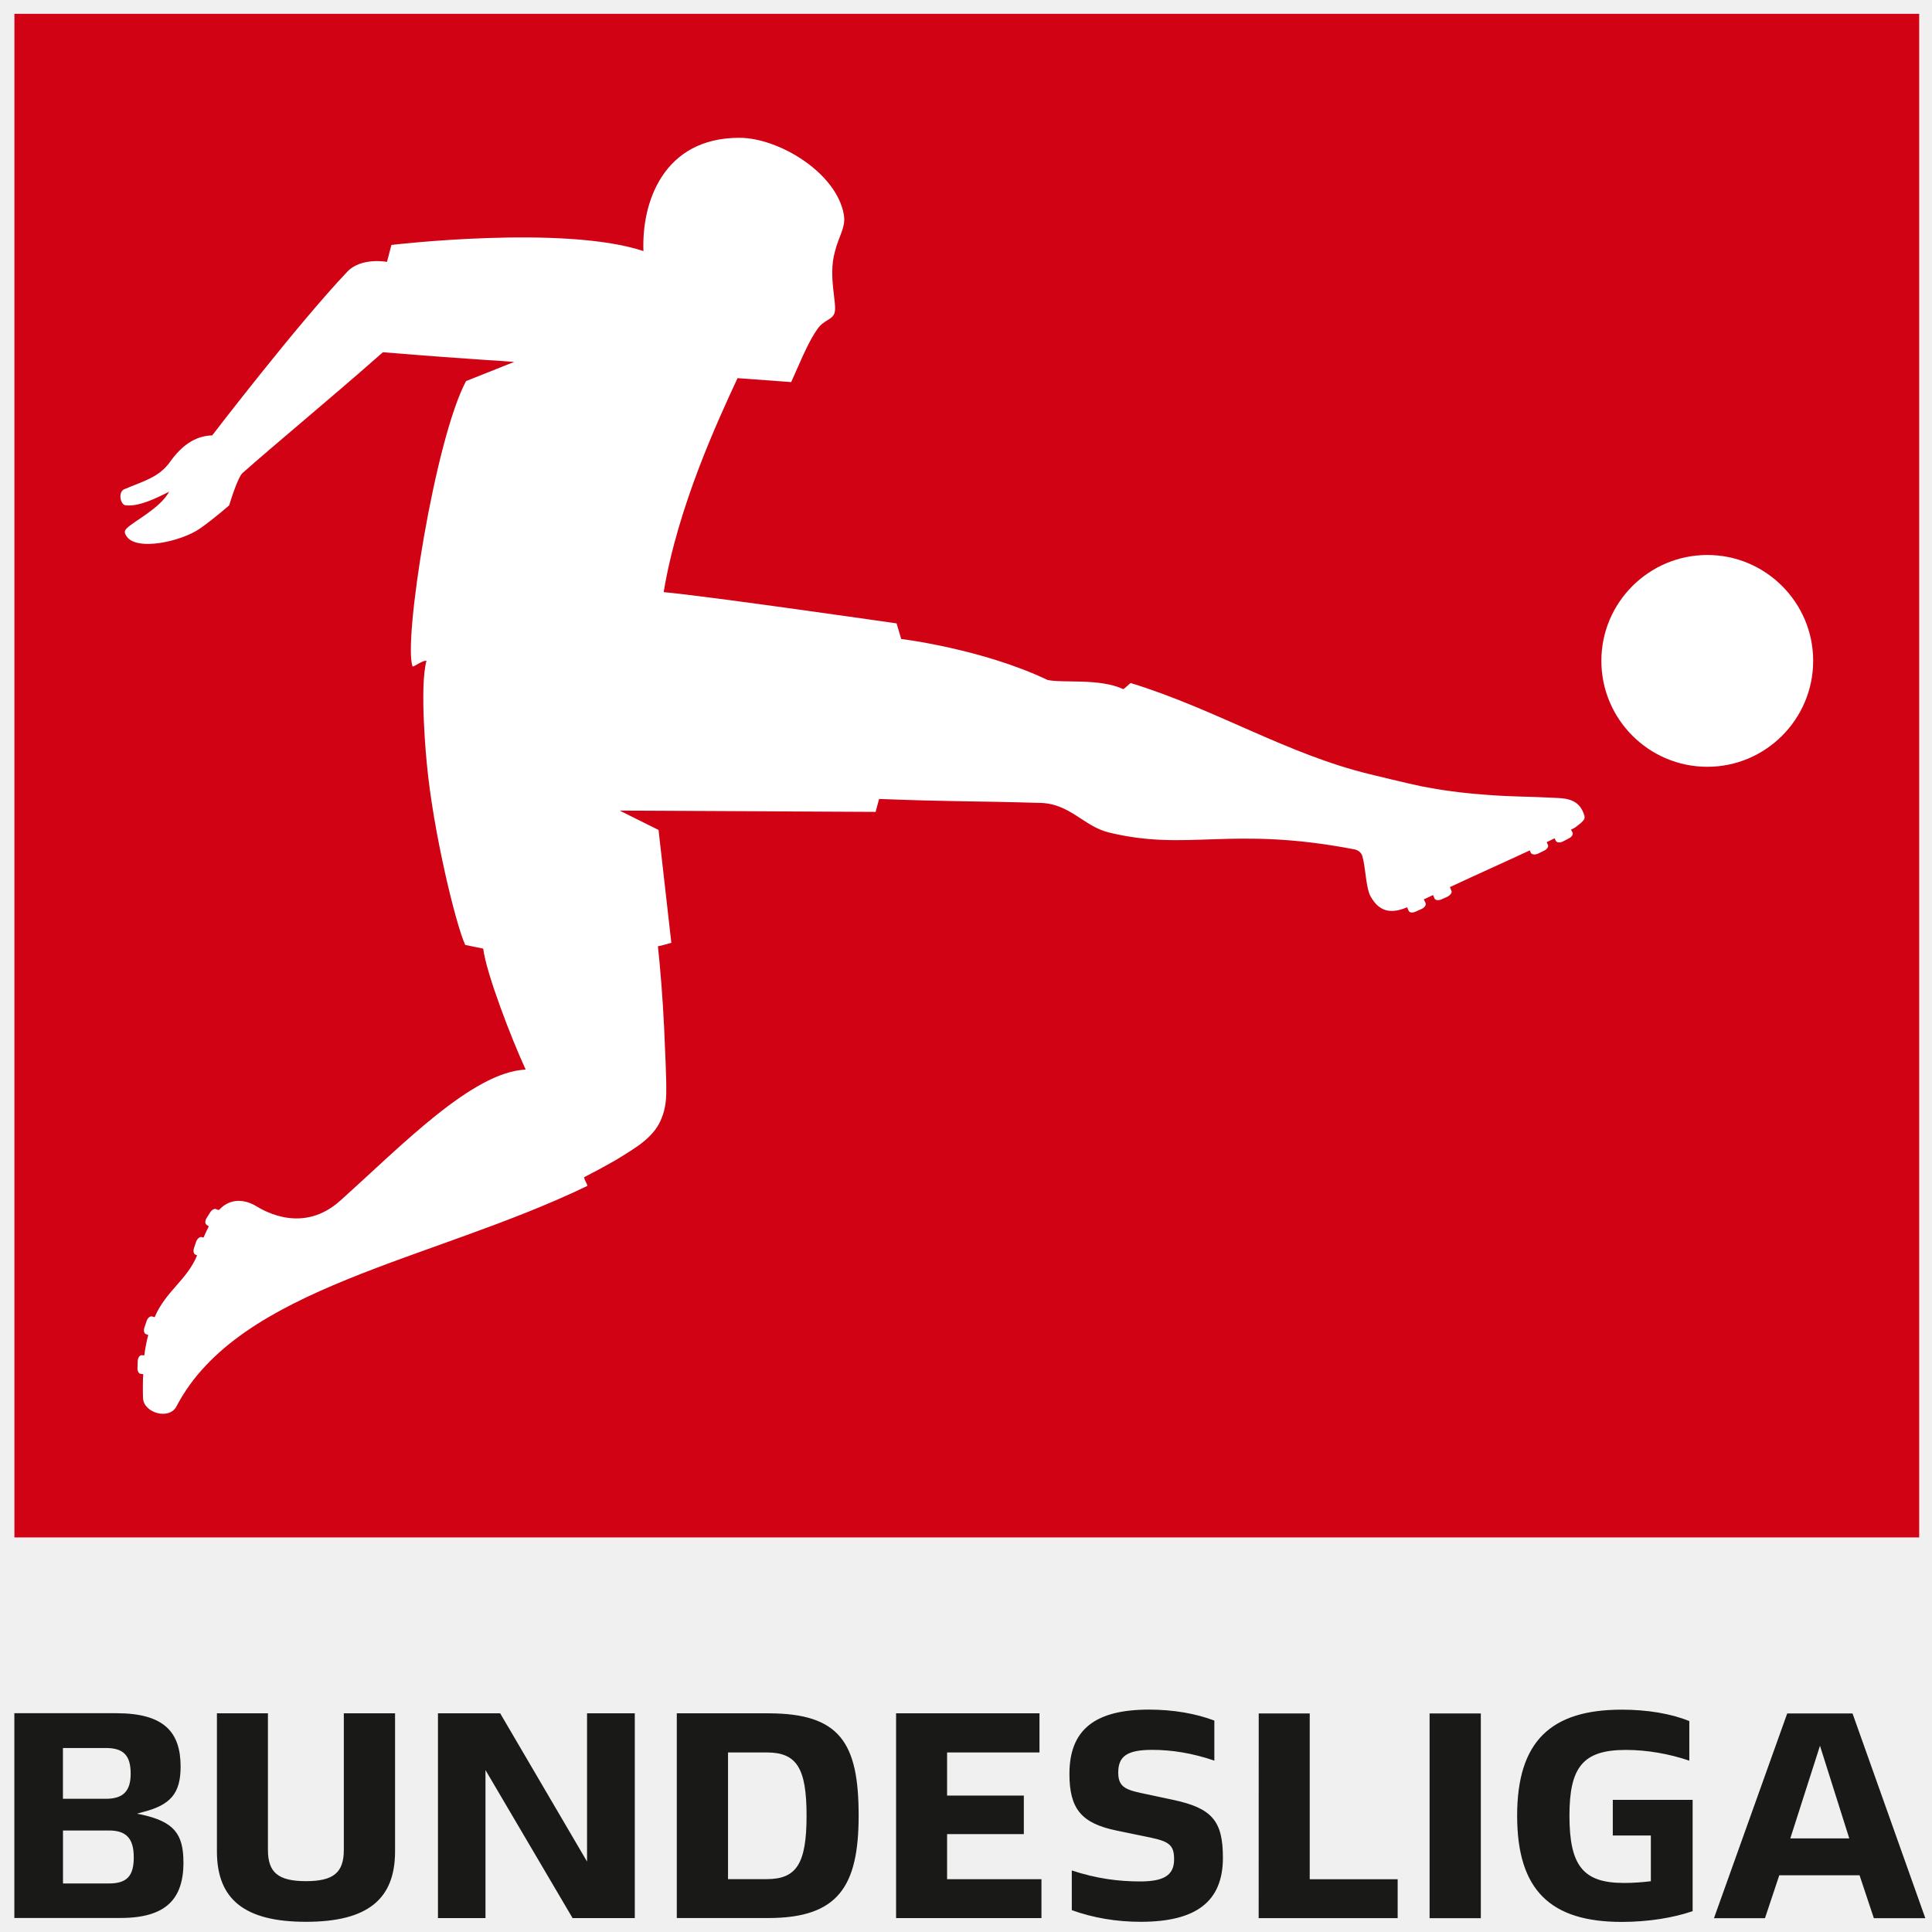
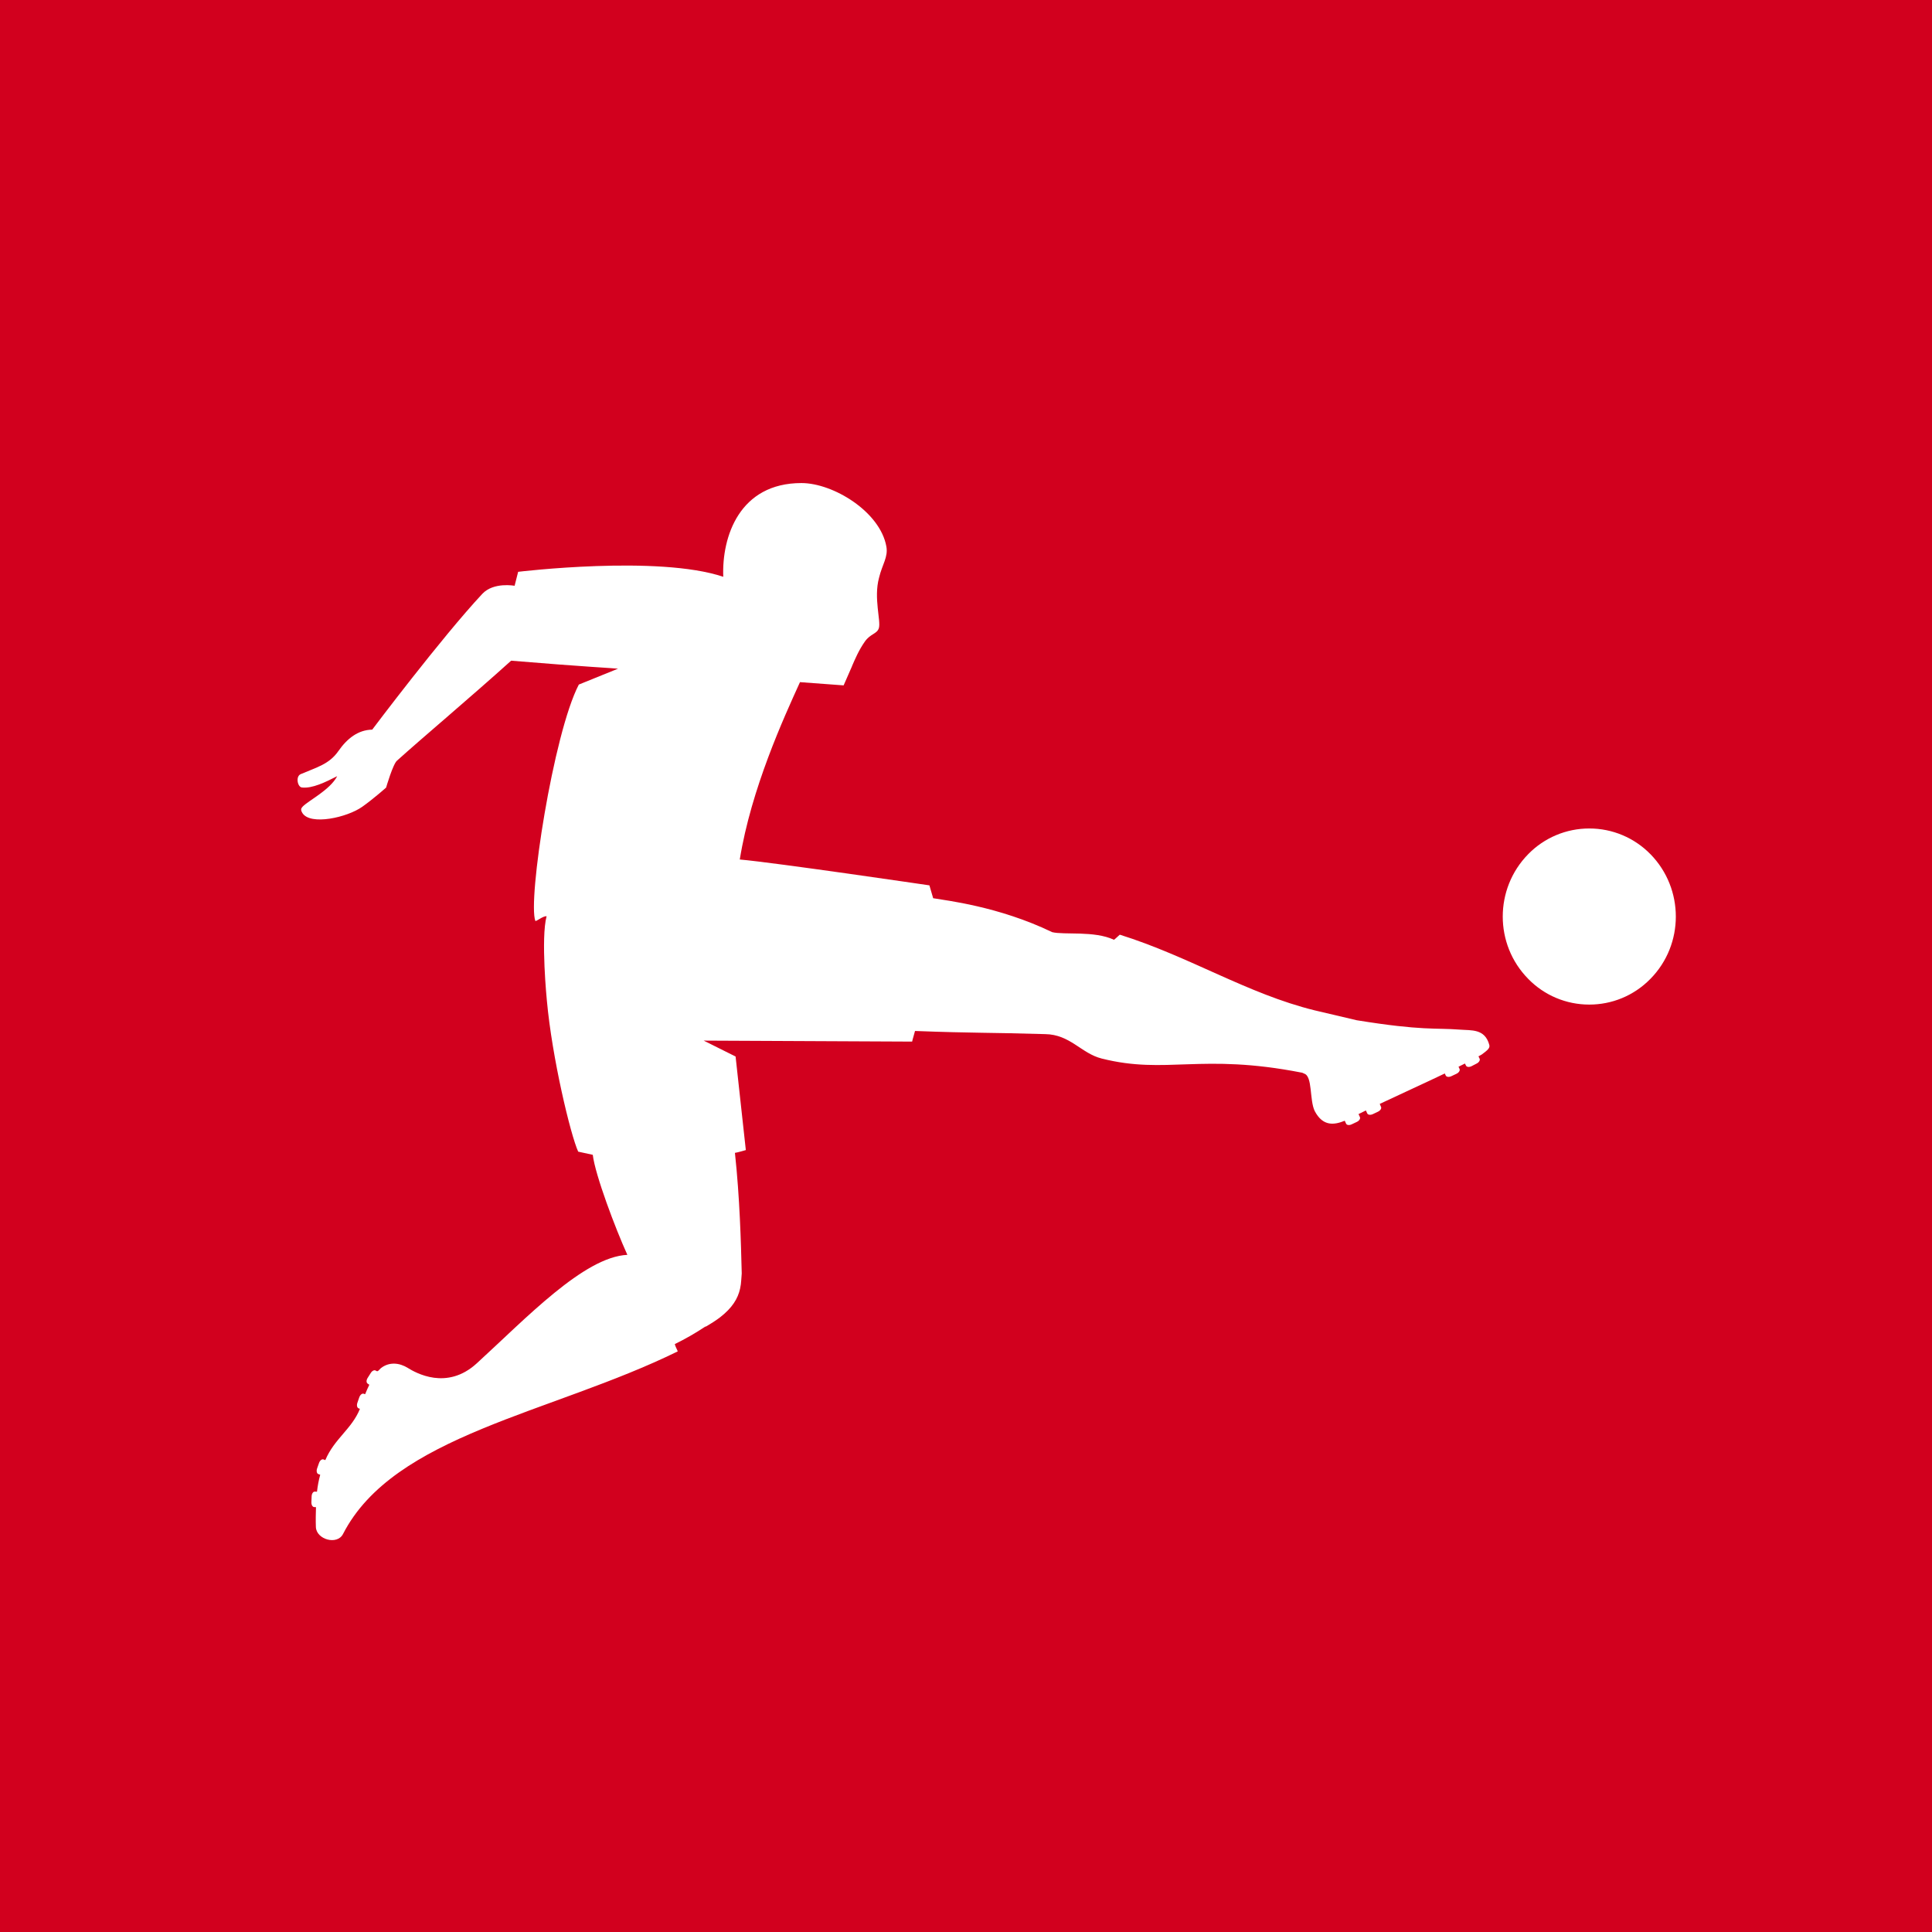
- <svg xmlns="http://www.w3.org/2000/svg" width="316" height="316" version="1.2" viewBox="0 0 75 75">
-   <g transform="translate(-253.32 -1660.1) scale(2.1856)">
-     <path d="m116.16 786.87h33.832v-27.062h-33.832z" fill="#d10214" />
-     <path d="m146.23 769.42c-1.039 0-1.883 0.844-1.883 1.879 0 1.039 0.844 1.883 1.883 1.883 1.035 0 1.879-0.844 1.879-1.883 0-1.035-0.844-1.879-1.879-1.879m-2.184 4.637c0.019 0.066-0.043 0.109-0.164 0.203l-0.074 0.039 0.027 0.051c0.016 0.027-0.012 0.078-0.062 0.102l-0.113 0.059c-0.051 0.023-0.105 0.019-0.121-0.012l-0.023-0.047-0.141 0.07 0.023 0.047c0.016 0.031-0.016 0.078-0.066 0.102l-0.113 0.055c-0.055 0.023-0.109 0.016-0.125-0.016l-0.019-0.043c-0.434 0.203-0.918 0.418-1.418 0.652l0.027 0.066c0.016 0.027-0.016 0.074-0.066 0.102l-0.113 0.051c-0.051 0.023-0.105 0.016-0.121-0.016l-0.027-0.062-0.164 0.078 0.031 0.062c0.016 0.035-0.016 0.082-0.066 0.105l-0.113 0.051c-0.051 0.023-0.105 0.019-0.121-0.016l-0.027-0.062c-0.23 0.094-0.477 0.129-0.656-0.207-0.078-0.156-0.082-0.516-0.141-0.707-0.031-0.102-0.148-0.117-0.148-0.117-2.203-0.422-2.949 0.047-4.363-0.301-0.441-0.109-0.684-0.52-1.23-0.523-1.191-0.035-1.547-0.019-2.84-0.07-0.055 0.191-0.062 0.23-0.062 0.23l-4.547-0.023 0.691 0.344 0.227 2.004s-0.184 0.055-0.238 0.062c0.043 0.402 0.086 0.941 0.109 1.426 0.019 0.438 0.043 0.895 0.039 1.188-4e-3 0.09-4e-3 0.305-0.129 0.539-0.082 0.156-0.227 0.285-0.344 0.371-0.039 0.031-0.215 0.148-0.418 0.27-0.211 0.121-0.445 0.246-0.57 0.309 0.012 0.055 0.051 0.109 0.062 0.152-2.766 1.336-6.191 1.793-7.301 3.918-0.129 0.246-0.582 0.117-0.594-0.148-4e-3 -0.121-4e-3 -0.32 4e-3 -0.426l-0.043-4e-3c-0.035 0-0.062-0.051-0.059-0.105l4e-3 -0.125c4e-3 -0.059 0.035-0.102 0.07-0.102l0.047 4e-3c0.016-0.125 0.039-0.246 0.07-0.363l-0.043-0.016c-0.031-0.012-0.043-0.066-0.023-0.121l0.039-0.117c0.023-0.055 0.062-0.086 0.098-0.074l0.043 0.012c0.195-0.461 0.578-0.664 0.754-1.098l-0.027-0.012c-0.035-0.012-0.047-0.066-0.027-0.121l0.039-0.117c0.023-0.051 0.066-0.086 0.098-0.074l0.031 8e-3c0.027-0.062 0.059-0.133 0.094-0.199l-0.039-0.027c-0.031-0.019-0.031-0.074 0-0.121l0.066-0.105c0.031-0.047 0.082-0.07 0.109-0.051l0.016 8e-3 0.019 4e-3c8e-3 0 0.012-4e-3 0.019-8e-3 0.019-0.019 0.039-0.039 0.059-0.055 0.18-0.141 0.402-0.117 0.586-8e-3 0.172 0.105 0.852 0.492 1.504-0.098 1.078-0.965 2.34-2.281 3.289-2.324-0.258-0.559-0.703-1.719-0.754-2.148l-0.32-0.066c-0.164-0.355-0.57-2.004-0.684-3.242 0 0-0.133-1.336-4e-3 -1.805-0.074-8e-3 -0.207 0.102-0.246 0.102-0.172-0.426 0.391-4.023 0.949-5.07l0.855-0.34c-0.09-0.012-0.707-0.039-2.332-0.172-0.906 0.801-1.957 1.668-2.488 2.141-0.09 0.066-0.242 0.578-0.242 0.578s-0.27 0.238-0.516 0.41c-0.332 0.234-1.137 0.41-1.309 0.137-0.043-0.066-0.035-0.098 4e-3 -0.137 0.125-0.129 0.594-0.355 0.754-0.652-0.254 0.129-0.543 0.266-0.77 0.242-0.098-4e-3 -0.145-0.246-0.019-0.289 0.34-0.145 0.613-0.207 0.812-0.492 0.195-0.27 0.43-0.453 0.742-0.461 0 0 1.512-1.973 2.402-2.91 0.246-0.258 0.703-0.172 0.703-0.172l0.078-0.301s3.055-0.363 4.477 0.109c-0.035-0.867 0.355-2.012 1.703-2.012 0.695 0 1.719 0.613 1.855 1.359 0.043 0.23-0.09 0.383-0.16 0.672-0.121 0.441 0.047 0.926-4e-3 1.078-0.039 0.129-0.184 0.117-0.305 0.289-0.133 0.184-0.281 0.527-0.281 0.527l-0.184 0.414-0.953-0.07c-0.348 0.75-1.062 2.285-1.312 3.801 0.75 0.066 4.137 0.555 4.137 0.555l0.082 0.277s1.43 0.172 2.598 0.727c0.262 0.062 0.918-0.035 1.348 0.164 0.031-0.019 0.102-0.09 0.129-0.109 1.523 0.469 2.781 1.266 4.254 1.621 0 0 0.684 0.168 0.918 0.215 0.543 0.105 0.891 0.129 1.176 0.152 0.473 0.035 0.734 0.027 1.078 0.047 0.242 0.016 0.539-0.023 0.637 0.332" fill="#fff" />
-     <path d="m148.23 790.57-0.527 1.645h1.047zm0.703 2.301h-1.426l-0.254 0.762h-0.906l1.301-3.637h1.16l1.293 3.637h-0.914zm-2.965-1.34v1.977c-0.34 0.117-0.789 0.191-1.258 0.191-1.266 0-1.859-0.562-1.859-1.887 0-1.316 0.594-1.883 1.859-1.883 0.449 0 0.875 0.07 1.199 0.203v0.703c-0.355-0.121-0.75-0.191-1.129-0.191-0.762 0-1 0.309-1 1.168 0 0.898 0.25 1.195 0.969 1.195 0.164 0 0.324-0.012 0.477-0.031v-0.812h-0.676v-0.633zm-4.672-1.535h0.91v3.637h-0.91zm-3.035 0h0.906v2.945h1.562v0.691h-2.469zm-3.32 3.496v-0.707c0.438 0.145 0.828 0.195 1.215 0.195 0.418 0 0.602-0.109 0.602-0.391 0-0.246-0.078-0.316-0.414-0.387l-0.605-0.125c-0.629-0.129-0.84-0.387-0.84-1.008 0-0.797 0.469-1.141 1.414-1.141 0.43 0 0.832 0.07 1.16 0.195v0.711c-0.391-0.133-0.754-0.191-1.105-0.191-0.449 0-0.602 0.117-0.602 0.402 0 0.234 0.105 0.301 0.398 0.363l0.586 0.125c0.688 0.148 0.875 0.379 0.875 1.027 0 0.781-0.48 1.137-1.461 1.137-0.43 0-0.844-0.07-1.223-0.207m-3.121-3.496h2.547v0.695h-1.641v0.766h1.363v0.684h-1.363v0.801h1.676v0.691h-2.582zm-2.297 2.945c0.531 0 0.707-0.277 0.707-1.129 0-0.844-0.176-1.121-0.707-1.121h-0.688v2.25zm-1.598-2.945h1.625c1.273 0 1.605 0.523 1.605 1.816 0 1.258-0.363 1.82-1.605 1.82h-1.625zm-0.746 0v3.637h-1.105l-1.547-2.629v2.629h-0.844v-3.637h1.105l1.543 2.633v-2.633zm-7.422 2.453v-2.453h0.906v2.426c0 0.402 0.184 0.555 0.676 0.555 0.488 0 0.672-0.152 0.672-0.555v-2.426h0.91v2.453c0 0.855-0.496 1.25-1.582 1.25s-1.582-0.395-1.582-1.25m-1.477 0.105c0-0.336-0.133-0.477-0.441-0.477h-0.816v0.941h0.816c0.324 0 0.441-0.137 0.441-0.465m-1.258-1.039h0.762c0.305 0 0.441-0.133 0.441-0.445 0-0.328-0.129-0.457-0.441-0.457h-0.762zm2.141 1.125c0 0.648-0.301 0.992-1.121 0.992h-1.883v-3.637h1.812c0.848 0 1.141 0.336 1.141 0.949 0 0.473-0.176 0.684-0.68 0.809l-0.094 0.027 0.082 0.016c0.566 0.125 0.742 0.336 0.742 0.844" fill="#191917" />
-   </g>
+ <svg xmlns="http://www.w3.org/2000/svg" enable-background="new 0 0 1000 1000" height="1000" viewBox="0 0 1000 1000" width="1000">
+   <path d="m0 0h1000v1000h-1000z" fill="#d2001e" />
+   <path d="m770.87 540.88c-2.28-8.57-9.37-7.46-15.13-7.94-13.12-1.01-19.27.67-53.49-4.86l-21.77-5.12c-34.85-8.57-64.72-27.86-100.87-39.17-.63.47-2.34 2.22-3.02 2.64-10.21-4.79-25.8-2.42-32-3.95-27.72-13.42-55.43-16.45-60.66-17.42l-.92-.14-1.95-6.66s-80.38-11.84-98.13-13.38h-.02c5.9-36.65 22.87-73.56 31.12-91.71h.03l-.06-.1 22.66 1.68 4.37-9.98h-.03c1.59-3.65 3.5-8.23 6.65-12.71 2.92-4.13 6.28-3.89 7.23-6.91 1.21-3.71-2.77-15.47.1-26.08 1.67-7 4.8-10.67 3.8-16.21-3.24-18-27.47-32.82-43.96-32.83-32.05 0-41.25 27.67-40.46 48.52-33.7-11.36-106.17-2.58-106.17-2.58l-1.83 7.23s-10.85-2.06-16.7 4.16c-21.13 22.62-57 70.3-57 70.3-7.34.14-12.96 4.56-17.55 11.13-4.77 6.83-11.2 8.34-19.3 11.84-3 1.06-1.81 6.85.52 6.98 5.3.59 12.12-2.76 18.2-5.86-3.76 7.2-14.92 12.62-17.89 15.77-.9.95-1.09 1.66-.12 3.3 4.13 6.58 23.23 2.3 31.03-3.27 5.9-4.2 12.3-9.9 12.3-9.9s3.6-12.44 5.73-14.02c12.6-11.38 37.48-32.29 58.98-51.66 38.57 3.2 53.24 3.88 55.33 4.14l-20.29 8.22c-13.21 25.3-26.6 112.13-22.48 122.4.88-.03 4.07-2.68 5.8-2.5-3.07 11.33.13 43.56.13 43.56 2.7 29.9 12.29 69.7 16.22 78.3l7.55 1.64c1.21 10.35 11.8 38.4 17.9 51.77-22.5 1.1-52.4 32.83-77.97 56.18-15.53 14.2-31.62 4.86-35.74 2.32-4.31-2.66-9.59-3.23-13.92.2-.41.37-.86.82-1.29 1.3-.23.12-.34.24-.54.24l-.39-.1-.37-.22c-.73-.48-1.9.08-2.6 1.25l-1.6 2.53c-.75 1.16-.76 2.48 0 2.96l.86.6a71.55 71.55 0 0 0 -2.17 4.88l-.72-.24c-.82-.3-1.82.52-2.3 1.82l-.98 2.84c-.46 1.3-.2 2.59.64 2.9l.67.25c-4.2 10.45-13.23 15.43-17.92 26.55l-.96-.37c-.84-.27-1.83.54-2.3 1.86l-.99 2.81c-.44 1.3-.19 2.6.6 2.9l1.01.36a58.72 58.72 0 0 0 -1.67 8.79l-1.13-.06c-.84-.05-1.58 1.04-1.64 2.42l-.12 3c-.07 1.4.57 2.55 1.43 2.59l.94.04c-.11 2.63-.17 7.4-.05 10.35.3 6.38 11 9.48 14.05 3.54 26.32-51.27 107.65-62.29 173.25-94.52-.35-1.07-1.23-2.4-1.53-3.77a138.93 138.93 0 0 0 15.83-9.09l.11.1c3-1.72 5.6-3.4 7.56-4.92 6.25-4.86 9.17-9.65 10.3-14.8.33-1.45.52-2.92.6-4.43a99 99 0 0 0 .25-3.42c-.4-15.98-1-39.04-3.52-62.42 1.28-.15 5.64-1.44 5.64-1.44l-5.3-48.43-16.5-8.23 107.88.51s.18-.98 1.49-5.5c30.7 1.17 39.16.77 67.34 1.63 12.99.16 18.71 10 29.26 12.63 33.5 8.44 51.2-2.93 103.49 7.29 0 0 .08-.12 1.35.53 4.39 1.36 2.68 13.63 5.44 19.36 4.29 8.13 10.17 7.21 15.55 5.02l.69 1.5c.36.8 1.64.96 2.89.37l2.67-1.26c1.26-.6 1.95-1.7 1.6-2.49l-.72-1.56 3.81-1.88.7 1.53c.34.77 1.65.95 2.88.38l2.7-1.28c1.21-.59 1.95-1.7 1.55-2.47l-.66-1.55c11.88-5.6 23.37-10.81 33.67-15.75l.48 1.03c.37.8 1.65.97 2.9.38l2.67-1.26c1.25-.58 1.95-1.71 1.59-2.5l-.53-1.14 3.32-1.66.55 1.09c.38.77 1.68.9 2.9.27l2.63-1.36c1.23-.61 1.9-1.78 1.5-2.53l-.58-1.18 1.75-.99c2.89-2.16 4.3-3.27 3.87-4.9m83.41-98.74a44.16 44.16 0 0 0 -31.66-13.32 44.1 44.1 0 0 0 -31.65 13.32c-17.52 17.88-17.54 46.66 0 64.49a44.01 44.01 0 0 0 31.65 13.34c11.47 0 22.91-4.4 31.66-13.34 17.5-17.8 17.5-46.6 0-64.5" fill="#fff" />
</svg>
